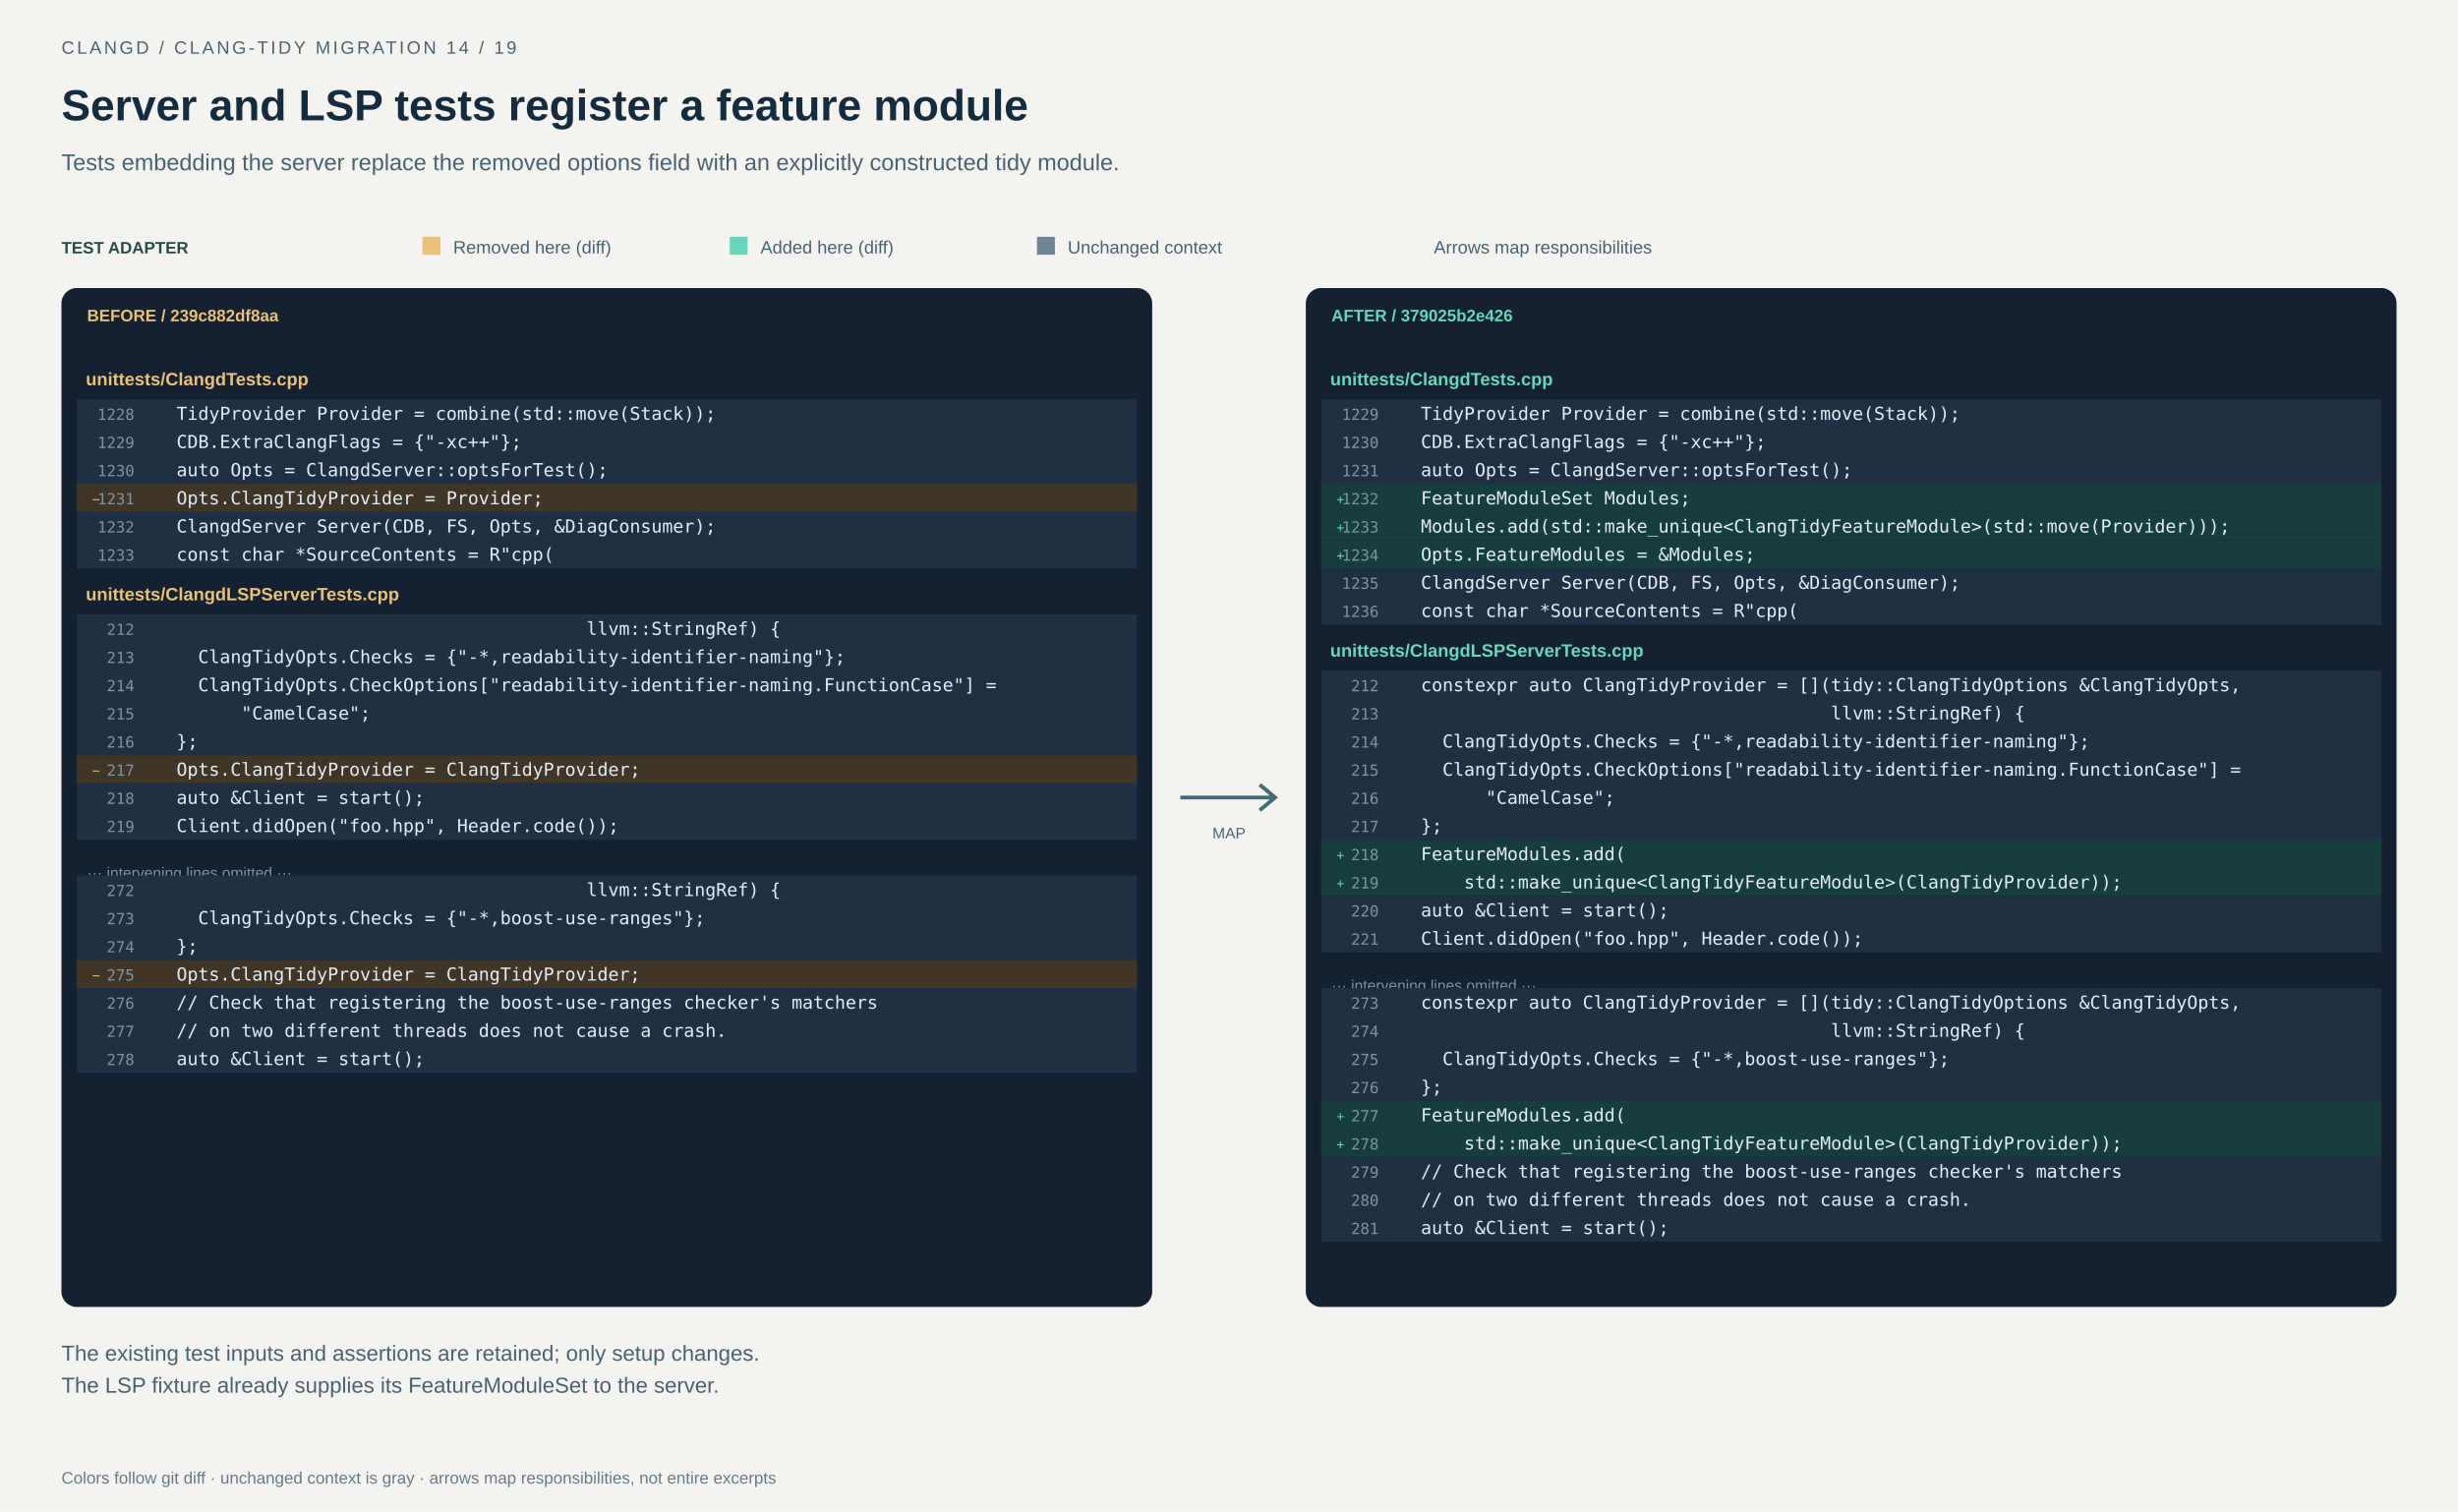
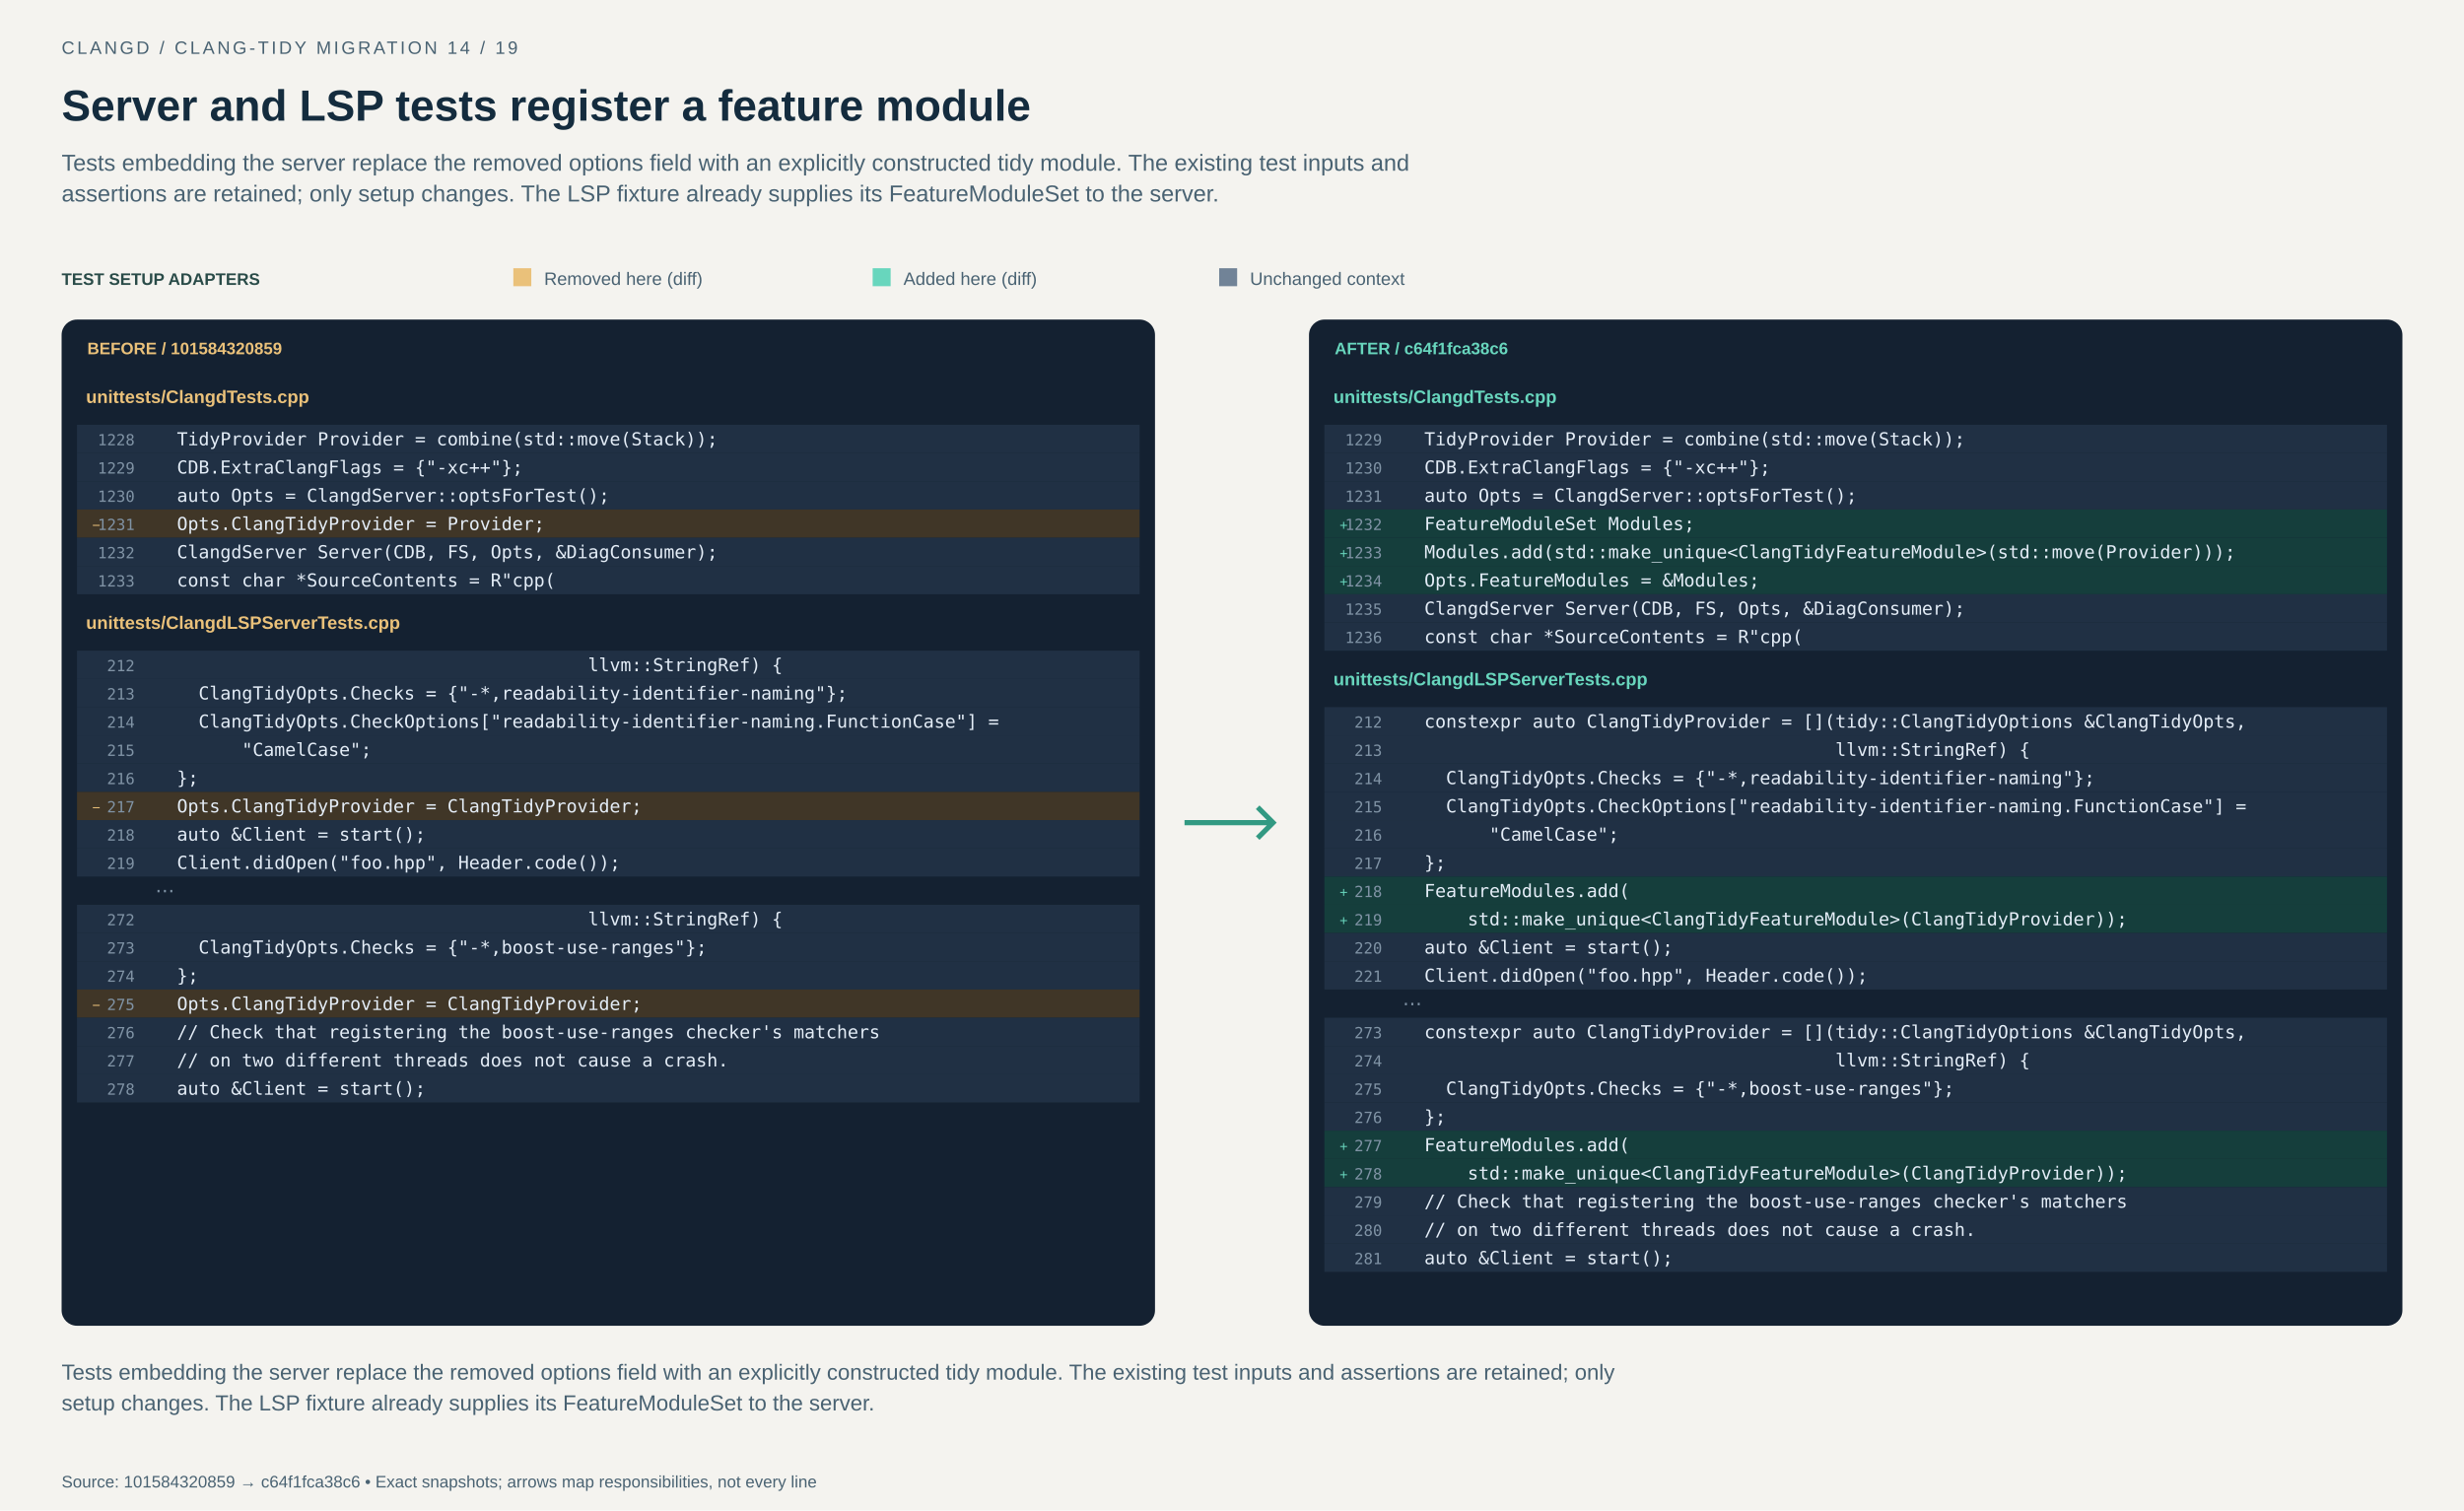
- <svg xmlns="http://www.w3.org/2000/svg" width="1920" height="1181" viewBox="0 0 1920 1181">
-   <rect width="1920" height="1181" fill="#f4f3ef" />
-   <text x="48" y="42" font-family="Arial,Helvetica,sans-serif" font-size="16" fill="#496272" letter-spacing="2" style="font-size:14px">CLANGD / CLANG-TIDY MIGRATION     14 / 19</text>
-   <text x="48" y="94" font-family="Arial,Helvetica,sans-serif" font-size="16" fill="#496272" font-weight="700" style="fill:#142c3e;font-size:34px">Server and LSP tests register a feature module</text>
-   <text x="48" y="133" font-family="Arial,Helvetica,sans-serif" font-size="16" fill="#496272" style="font-size:18px">Tests embedding the server replace the removed options field with an explicitly constructed tidy module.</text>
-   <text x="48" y="198" font-family="Arial,Helvetica,sans-serif" font-size="16" fill="#496272" font-weight="700" style="fill:#294b48;font-size:13px">TEST ADAPTER</text>
-   <rect x="330" y="185" width="14" height="14" fill="#eac17a" />
-   <text x="354" y="198" font-family="Arial,Helvetica,sans-serif" font-size="16" fill="#496272" style="font-size:14px">Removed here (diff)</text>
-   <rect x="570" y="185" width="14" height="14" fill="#68d6bd" />
-   <text x="594" y="198" font-family="Arial,Helvetica,sans-serif" font-size="16" fill="#496272" style="font-size:14px">Added here (diff)</text>
-   <rect x="810" y="185" width="14" height="14" fill="#718397" />
-   <text x="834" y="198" font-family="Arial,Helvetica,sans-serif" font-size="16" fill="#496272" style="font-size:14px">Unchanged context</text>
-   <text x="1120" y="198" font-family="Arial,Helvetica,sans-serif" font-size="16" fill="#496272" style="font-size:14px">Arrows map responsibilities</text>
-   <rect x="48" y="225" width="852" height="796" rx="12" fill="#142131" />
-   <text x="68" y="251" font-family="Arial,Helvetica,sans-serif" font-size="16" fill="#496272" style="fill:#eac17a;font-size:13px" font-weight="700">BEFORE / 239c882df8aa</text>
-   <a href="https://github.com/ArcsinX/llvm-project/blob/239c882df8aa5e256256843090984ee90b43e835/clang-tools-extra/clangd/unittests/ClangdTests.cpp#L1228">
-     <text x="67" y="301" font-family="Arial,Helvetica,sans-serif" font-size="16" fill="#496272" font-weight="600" style="fill:#eac17a;font-size:14px">unittests/ClangdTests.cpp</text>
+ <svg xmlns="http://www.w3.org/2000/svg" width="1920" height="1177" viewBox="0 0 1920 1177">
+   <rect width="1920" height="1177" fill="#f4f3ef" />
+   <text x="48" y="42" font-family="Arial,Helvetica,sans-serif" font-size="14" fill="#496272" letter-spacing="2">CLANGD / CLANG-TIDY MIGRATION     14 / 19</text>
+   <text x="48" y="94" font-family="Arial,Helvetica,sans-serif" font-size="34" fill="#142c3e" font-weight="700">Server and LSP tests register a feature module</text>
+   <text x="48" y="133" font-family="Arial,Helvetica,sans-serif" font-size="18" fill="#496272">Tests embedding the server replace the removed options field with an explicitly constructed tidy module. The existing test inputs and</text>
+   <text x="48" y="157" font-family="Arial,Helvetica,sans-serif" font-size="18" fill="#496272">assertions are retained; only setup changes. The LSP fixture already supplies its FeatureModuleSet to the server.</text>
+   <text x="48" y="222" font-family="Arial,Helvetica,sans-serif" font-size="13" fill="#294b48" font-weight="700">TEST SETUP ADAPTERS</text>
+   <rect x="400" y="209" width="14" height="14" fill="#eac17a" />
+   <text x="424" y="222" font-family="Arial,Helvetica,sans-serif" font-size="14" fill="#496272">Removed here (diff)</text>
+   <rect x="680" y="209" width="14" height="14" fill="#68d6bd" />
+   <text x="704" y="222" font-family="Arial,Helvetica,sans-serif" font-size="14" fill="#496272">Added here (diff)</text>
+   <rect x="950" y="209" width="14" height="14" fill="#718397" />
+   <text x="974" y="222" font-family="Arial,Helvetica,sans-serif" font-size="14" fill="#496272">Unchanged context</text>
+   <rect x="48" y="249" width="852" height="784" rx="12" fill="#142131" />
+   <text x="68" y="276" font-family="Arial,Helvetica,sans-serif" font-size="13" fill="#eac17a" font-weight="700">BEFORE / 101584320859</text>
+   <a href="https://github.com/ArcsinX/llvm-project/blob/101584320859c12c84929443136e9deb54de544a/clang-tools-extra/clangd/unittests/ClangdTests.cpp#L1228">
+     <text x="67" y="314" font-family="Arial,Helvetica,sans-serif" font-size="14" fill="#eac17a" font-weight="600">unittests/ClangdTests.cpp</text>
  </a>
-   <rect x="60" y="312" width="828" height="22" fill="#203044" />
-   <text x="105" y="328" text-anchor="end" font-family="Menlo,Consolas,monospace" font-size="12" fill="#8093a5">1228</text>
-   <text x="121" y="328" xml:space="preserve" font-family="Menlo,Consolas,monospace" font-size="14" fill="#e4edf7">  TidyProvider Provider = combine(std::move(Stack));</text>
-   <rect x="60" y="334" width="828" height="22" fill="#203044" />
-   <text x="105" y="350" text-anchor="end" font-family="Menlo,Consolas,monospace" font-size="12" fill="#8093a5">1229</text>
-   <text x="121" y="350" xml:space="preserve" font-family="Menlo,Consolas,monospace" font-size="14" fill="#e4edf7">  CDB.ExtraClangFlags = {"-xc++"};</text>
-   <rect x="60" y="356" width="828" height="22" fill="#203044" />
-   <text x="105" y="372" text-anchor="end" font-family="Menlo,Consolas,monospace" font-size="12" fill="#8093a5">1230</text>
-   <text x="121" y="372" xml:space="preserve" font-family="Menlo,Consolas,monospace" font-size="14" fill="#e4edf7">  auto Opts = ClangdServer::optsForTest();</text>
-   <rect x="60" y="378" width="828" height="22" fill="#403627" />
-   <text x="75" y="394" font-family="Arial,Helvetica,sans-serif" font-size="11" fill="#eac17a" text-anchor="middle">−</text>
-   <text x="105" y="394" text-anchor="end" font-family="Menlo,Consolas,monospace" font-size="12" fill="#8093a5">1231</text>
-   <text x="121" y="394" xml:space="preserve" font-family="Menlo,Consolas,monospace" font-size="14" fill="#e4edf7">  Opts.ClangTidyProvider = Provider;</text>
-   <rect x="60" y="400" width="828" height="22" fill="#203044" />
-   <text x="105" y="416" text-anchor="end" font-family="Menlo,Consolas,monospace" font-size="12" fill="#8093a5">1232</text>
-   <text x="121" y="416" xml:space="preserve" font-family="Menlo,Consolas,monospace" font-size="14" fill="#e4edf7">  ClangdServer Server(CDB, FS, Opts, &amp;DiagConsumer);</text>
-   <rect x="60" y="422" width="828" height="22" fill="#203044" />
-   <text x="105" y="438" text-anchor="end" font-family="Menlo,Consolas,monospace" font-size="12" fill="#8093a5">1233</text>
-   <text x="121" y="438" xml:space="preserve" font-family="Menlo,Consolas,monospace" font-size="14" fill="#e4edf7">  const char *SourceContents = R"cpp(</text>
-   <a href="https://github.com/ArcsinX/llvm-project/blob/239c882df8aa5e256256843090984ee90b43e835/clang-tools-extra/clangd/unittests/ClangdLSPServerTests.cpp#L212">
-     <text x="67" y="469" font-family="Arial,Helvetica,sans-serif" font-size="16" fill="#496272" font-weight="600" style="fill:#eac17a;font-size:14px">unittests/ClangdLSPServerTests.cpp</text>
+   <rect x="60" y="331" width="828" height="22" fill="#203044" />
+   <text x="105" y="347" text-anchor="end" font-family="Menlo,Consolas,monospace" font-size="12" fill="#8093a5">1228</text>
+   <text x="121" y="347" xml:space="preserve" font-family="Menlo,Consolas,monospace" font-size="14" fill="#e4edf7">  TidyProvider Provider = combine(std::move(Stack));</text>
+   <rect x="60" y="353" width="828" height="22" fill="#203044" />
+   <text x="105" y="369" text-anchor="end" font-family="Menlo,Consolas,monospace" font-size="12" fill="#8093a5">1229</text>
+   <text x="121" y="369" xml:space="preserve" font-family="Menlo,Consolas,monospace" font-size="14" fill="#e4edf7">  CDB.ExtraClangFlags = {"-xc++"};</text>
+   <rect x="60" y="375" width="828" height="22" fill="#203044" />
+   <text x="105" y="391" text-anchor="end" font-family="Menlo,Consolas,monospace" font-size="12" fill="#8093a5">1230</text>
+   <text x="121" y="391" xml:space="preserve" font-family="Menlo,Consolas,monospace" font-size="14" fill="#e4edf7">  auto Opts = ClangdServer::optsForTest();</text>
+   <rect x="60" y="397" width="828" height="22" fill="#403627" />
+   <text x="75" y="413" font-family="Arial,Helvetica,sans-serif" font-size="11" fill="#eac17a" text-anchor="middle">−</text>
+   <text x="105" y="413" text-anchor="end" font-family="Menlo,Consolas,monospace" font-size="12" fill="#8093a5">1231</text>
+   <text x="121" y="413" xml:space="preserve" font-family="Menlo,Consolas,monospace" font-size="14" fill="#e4edf7">  Opts.ClangTidyProvider = Provider;</text>
+   <rect x="60" y="419" width="828" height="22" fill="#203044" />
+   <text x="105" y="435" text-anchor="end" font-family="Menlo,Consolas,monospace" font-size="12" fill="#8093a5">1232</text>
+   <text x="121" y="435" xml:space="preserve" font-family="Menlo,Consolas,monospace" font-size="14" fill="#e4edf7">  ClangdServer Server(CDB, FS, Opts, &amp;DiagConsumer);</text>
+   <rect x="60" y="441" width="828" height="22" fill="#203044" />
+   <text x="105" y="457" text-anchor="end" font-family="Menlo,Consolas,monospace" font-size="12" fill="#8093a5">1233</text>
+   <text x="121" y="457" xml:space="preserve" font-family="Menlo,Consolas,monospace" font-size="14" fill="#e4edf7">  const char *SourceContents = R"cpp(</text>
+   <a href="https://github.com/ArcsinX/llvm-project/blob/101584320859c12c84929443136e9deb54de544a/clang-tools-extra/clangd/unittests/ClangdLSPServerTests.cpp#L212">
+     <text x="67" y="490" font-family="Arial,Helvetica,sans-serif" font-size="14" fill="#eac17a" font-weight="600">unittests/ClangdLSPServerTests.cpp</text>
  </a>
-   <rect x="60" y="480" width="828" height="22" fill="#203044" />
-   <text x="105" y="496" text-anchor="end" font-family="Menlo,Consolas,monospace" font-size="12" fill="#8093a5">212</text>
-   <text x="121" y="496" xml:space="preserve" font-family="Menlo,Consolas,monospace" font-size="14" fill="#e4edf7">                                        llvm::StringRef) {</text>
-   <rect x="60" y="502" width="828" height="22" fill="#203044" />
-   <text x="105" y="518" text-anchor="end" font-family="Menlo,Consolas,monospace" font-size="12" fill="#8093a5">213</text>
-   <text x="121" y="518" xml:space="preserve" font-family="Menlo,Consolas,monospace" font-size="14" fill="#e4edf7">    ClangTidyOpts.Checks = {"-*,readability-identifier-naming"};</text>
-   <rect x="60" y="524" width="828" height="22" fill="#203044" />
-   <text x="105" y="540" text-anchor="end" font-family="Menlo,Consolas,monospace" font-size="12" fill="#8093a5">214</text>
-   <text x="121" y="540" xml:space="preserve" font-family="Menlo,Consolas,monospace" font-size="14" fill="#e4edf7">    ClangTidyOpts.CheckOptions["readability-identifier-naming.FunctionCase"] =</text>
-   <rect x="60" y="546" width="828" height="22" fill="#203044" />
-   <text x="105" y="562" text-anchor="end" font-family="Menlo,Consolas,monospace" font-size="12" fill="#8093a5">215</text>
-   <text x="121" y="562" xml:space="preserve" font-family="Menlo,Consolas,monospace" font-size="14" fill="#e4edf7">        "CamelCase";</text>
-   <rect x="60" y="568" width="828" height="22" fill="#203044" />
-   <text x="105" y="584" text-anchor="end" font-family="Menlo,Consolas,monospace" font-size="12" fill="#8093a5">216</text>
-   <text x="121" y="584" xml:space="preserve" font-family="Menlo,Consolas,monospace" font-size="14" fill="#e4edf7">  };</text>
-   <rect x="60" y="590" width="828" height="22" fill="#403627" />
-   <text x="75" y="606" font-family="Arial,Helvetica,sans-serif" font-size="11" fill="#eac17a" text-anchor="middle">−</text>
-   <text x="105" y="606" text-anchor="end" font-family="Menlo,Consolas,monospace" font-size="12" fill="#8093a5">217</text>
-   <text x="121" y="606" xml:space="preserve" font-family="Menlo,Consolas,monospace" font-size="14" fill="#e4edf7">  Opts.ClangTidyProvider = ClangTidyProvider;</text>
-   <rect x="60" y="612" width="828" height="22" fill="#203044" />
-   <text x="105" y="628" text-anchor="end" font-family="Menlo,Consolas,monospace" font-size="12" fill="#8093a5">218</text>
-   <text x="121" y="628" xml:space="preserve" font-family="Menlo,Consolas,monospace" font-size="14" fill="#e4edf7">  auto &amp;Client = start();</text>
-   <rect x="60" y="634" width="828" height="22" fill="#203044" />
-   <text x="105" y="650" text-anchor="end" font-family="Menlo,Consolas,monospace" font-size="12" fill="#8093a5">219</text>
-   <text x="121" y="650" xml:space="preserve" font-family="Menlo,Consolas,monospace" font-size="14" fill="#e4edf7">  Client.didOpen("foo.hpp", Header.code());</text>
-   <text x="68" y="686" font-family="Arial,Helvetica,sans-serif" font-size="16" fill="#496272" style="fill:#8093a5;font-size:12px">··· intervening lines omitted ···</text>
-   <rect x="60" y="684" width="828" height="22" fill="#203044" />
-   <text x="105" y="700" text-anchor="end" font-family="Menlo,Consolas,monospace" font-size="12" fill="#8093a5">272</text>
-   <text x="121" y="700" xml:space="preserve" font-family="Menlo,Consolas,monospace" font-size="14" fill="#e4edf7">                                        llvm::StringRef) {</text>
-   <rect x="60" y="706" width="828" height="22" fill="#203044" />
-   <text x="105" y="722" text-anchor="end" font-family="Menlo,Consolas,monospace" font-size="12" fill="#8093a5">273</text>
-   <text x="121" y="722" xml:space="preserve" font-family="Menlo,Consolas,monospace" font-size="14" fill="#e4edf7">    ClangTidyOpts.Checks = {"-*,boost-use-ranges"};</text>
-   <rect x="60" y="728" width="828" height="22" fill="#203044" />
-   <text x="105" y="744" text-anchor="end" font-family="Menlo,Consolas,monospace" font-size="12" fill="#8093a5">274</text>
-   <text x="121" y="744" xml:space="preserve" font-family="Menlo,Consolas,monospace" font-size="14" fill="#e4edf7">  };</text>
-   <rect x="60" y="750" width="828" height="22" fill="#403627" />
-   <text x="75" y="766" font-family="Arial,Helvetica,sans-serif" font-size="11" fill="#eac17a" text-anchor="middle">−</text>
-   <text x="105" y="766" text-anchor="end" font-family="Menlo,Consolas,monospace" font-size="12" fill="#8093a5">275</text>
-   <text x="121" y="766" xml:space="preserve" font-family="Menlo,Consolas,monospace" font-size="14" fill="#e4edf7">  Opts.ClangTidyProvider = ClangTidyProvider;</text>
-   <rect x="60" y="772" width="828" height="22" fill="#203044" />
-   <text x="105" y="788" text-anchor="end" font-family="Menlo,Consolas,monospace" font-size="12" fill="#8093a5">276</text>
-   <text x="121" y="788" xml:space="preserve" font-family="Menlo,Consolas,monospace" font-size="14" fill="#e4edf7">  // Check that registering the boost-use-ranges checker's matchers</text>
-   <rect x="60" y="794" width="828" height="22" fill="#203044" />
-   <text x="105" y="810" text-anchor="end" font-family="Menlo,Consolas,monospace" font-size="12" fill="#8093a5">277</text>
-   <text x="121" y="810" xml:space="preserve" font-family="Menlo,Consolas,monospace" font-size="14" fill="#e4edf7">  // on two different threads does not cause a crash.</text>
-   <rect x="60" y="816" width="828" height="22" fill="#203044" />
-   <text x="105" y="832" text-anchor="end" font-family="Menlo,Consolas,monospace" font-size="12" fill="#8093a5">278</text>
-   <text x="121" y="832" xml:space="preserve" font-family="Menlo,Consolas,monospace" font-size="14" fill="#e4edf7">  auto &amp;Client = start();</text>
-   <rect x="1020" y="225" width="852" height="796" rx="12" fill="#142131" />
-   <text x="1040" y="251" font-family="Arial,Helvetica,sans-serif" font-size="16" fill="#496272" style="fill:#68d6bd;font-size:13px" font-weight="700">AFTER / 379025b2e426</text>
-   <a href="https://github.com/ArcsinX/llvm-project/blob/379025b2e426594be031e6007c2cff9d84942079/clang-tools-extra/clangd/unittests/ClangdTests.cpp#L1229">
-     <text x="1039" y="301" font-family="Arial,Helvetica,sans-serif" font-size="16" fill="#496272" font-weight="600" style="fill:#68d6bd;font-size:14px">unittests/ClangdTests.cpp</text>
+   <rect x="60" y="507" width="828" height="22" fill="#203044" />
+   <text x="105" y="523" text-anchor="end" font-family="Menlo,Consolas,monospace" font-size="12" fill="#8093a5">212</text>
+   <text x="121" y="523" xml:space="preserve" font-family="Menlo,Consolas,monospace" font-size="14" fill="#e4edf7">                                        llvm::StringRef) {</text>
+   <rect x="60" y="529" width="828" height="22" fill="#203044" />
+   <text x="105" y="545" text-anchor="end" font-family="Menlo,Consolas,monospace" font-size="12" fill="#8093a5">213</text>
+   <text x="121" y="545" xml:space="preserve" font-family="Menlo,Consolas,monospace" font-size="14" fill="#e4edf7">    ClangTidyOpts.Checks = {"-*,readability-identifier-naming"};</text>
+   <rect x="60" y="551" width="828" height="22" fill="#203044" />
+   <text x="105" y="567" text-anchor="end" font-family="Menlo,Consolas,monospace" font-size="12" fill="#8093a5">214</text>
+   <text x="121" y="567" xml:space="preserve" font-family="Menlo,Consolas,monospace" font-size="14" fill="#e4edf7">    ClangTidyOpts.CheckOptions["readability-identifier-naming.FunctionCase"] =</text>
+   <rect x="60" y="573" width="828" height="22" fill="#203044" />
+   <text x="105" y="589" text-anchor="end" font-family="Menlo,Consolas,monospace" font-size="12" fill="#8093a5">215</text>
+   <text x="121" y="589" xml:space="preserve" font-family="Menlo,Consolas,monospace" font-size="14" fill="#e4edf7">        "CamelCase";</text>
+   <rect x="60" y="595" width="828" height="22" fill="#203044" />
+   <text x="105" y="611" text-anchor="end" font-family="Menlo,Consolas,monospace" font-size="12" fill="#8093a5">216</text>
+   <text x="121" y="611" xml:space="preserve" font-family="Menlo,Consolas,monospace" font-size="14" fill="#e4edf7">  };</text>
+   <rect x="60" y="617" width="828" height="22" fill="#403627" />
+   <text x="75" y="633" font-family="Arial,Helvetica,sans-serif" font-size="11" fill="#eac17a" text-anchor="middle">−</text>
+   <text x="105" y="633" text-anchor="end" font-family="Menlo,Consolas,monospace" font-size="12" fill="#8093a5">217</text>
+   <text x="121" y="633" xml:space="preserve" font-family="Menlo,Consolas,monospace" font-size="14" fill="#e4edf7">  Opts.ClangTidyProvider = ClangTidyProvider;</text>
+   <rect x="60" y="639" width="828" height="22" fill="#203044" />
+   <text x="105" y="655" text-anchor="end" font-family="Menlo,Consolas,monospace" font-size="12" fill="#8093a5">218</text>
+   <text x="121" y="655" xml:space="preserve" font-family="Menlo,Consolas,monospace" font-size="14" fill="#e4edf7">  auto &amp;Client = start();</text>
+   <rect x="60" y="661" width="828" height="22" fill="#203044" />
+   <text x="105" y="677" text-anchor="end" font-family="Menlo,Consolas,monospace" font-size="12" fill="#8093a5">219</text>
+   <text x="121" y="677" xml:space="preserve" font-family="Menlo,Consolas,monospace" font-size="14" fill="#e4edf7">  Client.didOpen("foo.hpp", Header.code());</text>
+   <text x="121" y="699" font-family="Arial,Helvetica,sans-serif" font-size="15" fill="#8093a5">⋯</text>
+   <rect x="60" y="705" width="828" height="22" fill="#203044" />
+   <text x="105" y="721" text-anchor="end" font-family="Menlo,Consolas,monospace" font-size="12" fill="#8093a5">272</text>
+   <text x="121" y="721" xml:space="preserve" font-family="Menlo,Consolas,monospace" font-size="14" fill="#e4edf7">                                        llvm::StringRef) {</text>
+   <rect x="60" y="727" width="828" height="22" fill="#203044" />
+   <text x="105" y="743" text-anchor="end" font-family="Menlo,Consolas,monospace" font-size="12" fill="#8093a5">273</text>
+   <text x="121" y="743" xml:space="preserve" font-family="Menlo,Consolas,monospace" font-size="14" fill="#e4edf7">    ClangTidyOpts.Checks = {"-*,boost-use-ranges"};</text>
+   <rect x="60" y="749" width="828" height="22" fill="#203044" />
+   <text x="105" y="765" text-anchor="end" font-family="Menlo,Consolas,monospace" font-size="12" fill="#8093a5">274</text>
+   <text x="121" y="765" xml:space="preserve" font-family="Menlo,Consolas,monospace" font-size="14" fill="#e4edf7">  };</text>
+   <rect x="60" y="771" width="828" height="22" fill="#403627" />
+   <text x="75" y="787" font-family="Arial,Helvetica,sans-serif" font-size="11" fill="#eac17a" text-anchor="middle">−</text>
+   <text x="105" y="787" text-anchor="end" font-family="Menlo,Consolas,monospace" font-size="12" fill="#8093a5">275</text>
+   <text x="121" y="787" xml:space="preserve" font-family="Menlo,Consolas,monospace" font-size="14" fill="#e4edf7">  Opts.ClangTidyProvider = ClangTidyProvider;</text>
+   <rect x="60" y="793" width="828" height="22" fill="#203044" />
+   <text x="105" y="809" text-anchor="end" font-family="Menlo,Consolas,monospace" font-size="12" fill="#8093a5">276</text>
+   <text x="121" y="809" xml:space="preserve" font-family="Menlo,Consolas,monospace" font-size="14" fill="#e4edf7">  // Check that registering the boost-use-ranges checker's matchers</text>
+   <rect x="60" y="815" width="828" height="22" fill="#203044" />
+   <text x="105" y="831" text-anchor="end" font-family="Menlo,Consolas,monospace" font-size="12" fill="#8093a5">277</text>
+   <text x="121" y="831" xml:space="preserve" font-family="Menlo,Consolas,monospace" font-size="14" fill="#e4edf7">  // on two different threads does not cause a crash.</text>
+   <rect x="60" y="837" width="828" height="22" fill="#203044" />
+   <text x="105" y="853" text-anchor="end" font-family="Menlo,Consolas,monospace" font-size="12" fill="#8093a5">278</text>
+   <text x="121" y="853" xml:space="preserve" font-family="Menlo,Consolas,monospace" font-size="14" fill="#e4edf7">  auto &amp;Client = start();</text>
+   <rect x="1020" y="249" width="852" height="784" rx="12" fill="#142131" />
+   <text x="1040" y="276" font-family="Arial,Helvetica,sans-serif" font-size="13" fill="#68d6bd" font-weight="700">AFTER / c64f1fca38c6</text>
+   <a href="https://github.com/ArcsinX/llvm-project/blob/c64f1fca38c610faa448c14c5336808087b1996e/clang-tools-extra/clangd/unittests/ClangdTests.cpp#L1229">
+     <text x="1039" y="314" font-family="Arial,Helvetica,sans-serif" font-size="14" fill="#68d6bd" font-weight="600">unittests/ClangdTests.cpp</text>
  </a>
-   <rect x="1032" y="312" width="828" height="22" fill="#203044" />
-   <text x="1077" y="328" text-anchor="end" font-family="Menlo,Consolas,monospace" font-size="12" fill="#8093a5">1229</text>
-   <text x="1093" y="328" xml:space="preserve" font-family="Menlo,Consolas,monospace" font-size="14" fill="#e4edf7">  TidyProvider Provider = combine(std::move(Stack));</text>
-   <rect x="1032" y="334" width="828" height="22" fill="#203044" />
-   <text x="1077" y="350" text-anchor="end" font-family="Menlo,Consolas,monospace" font-size="12" fill="#8093a5">1230</text>
-   <text x="1093" y="350" xml:space="preserve" font-family="Menlo,Consolas,monospace" font-size="14" fill="#e4edf7">  CDB.ExtraClangFlags = {"-xc++"};</text>
-   <rect x="1032" y="356" width="828" height="22" fill="#203044" />
-   <text x="1077" y="372" text-anchor="end" font-family="Menlo,Consolas,monospace" font-size="12" fill="#8093a5">1231</text>
-   <text x="1093" y="372" xml:space="preserve" font-family="Menlo,Consolas,monospace" font-size="14" fill="#e4edf7">  auto Opts = ClangdServer::optsForTest();</text>
-   <rect x="1032" y="378" width="828" height="22" fill="#153e3c" />
-   <text x="1047" y="394" font-family="Arial,Helvetica,sans-serif" font-size="11" fill="#68d6bd" text-anchor="middle">+</text>
-   <text x="1077" y="394" text-anchor="end" font-family="Menlo,Consolas,monospace" font-size="12" fill="#8093a5">1232</text>
-   <text x="1093" y="394" xml:space="preserve" font-family="Menlo,Consolas,monospace" font-size="14" fill="#e4edf7">  FeatureModuleSet Modules;</text>
-   <rect x="1032" y="400" width="828" height="22" fill="#153e3c" />
-   <text x="1047" y="416" font-family="Arial,Helvetica,sans-serif" font-size="11" fill="#68d6bd" text-anchor="middle">+</text>
-   <text x="1077" y="416" text-anchor="end" font-family="Menlo,Consolas,monospace" font-size="12" fill="#8093a5">1233</text>
-   <text x="1093" y="416" xml:space="preserve" font-family="Menlo,Consolas,monospace" font-size="14" fill="#e4edf7">  Modules.add(std::make_unique&lt;ClangTidyFeatureModule&gt;(std::move(Provider)));</text>
-   <rect x="1032" y="422" width="828" height="22" fill="#153e3c" />
-   <text x="1047" y="438" font-family="Arial,Helvetica,sans-serif" font-size="11" fill="#68d6bd" text-anchor="middle">+</text>
-   <text x="1077" y="438" text-anchor="end" font-family="Menlo,Consolas,monospace" font-size="12" fill="#8093a5">1234</text>
-   <text x="1093" y="438" xml:space="preserve" font-family="Menlo,Consolas,monospace" font-size="14" fill="#e4edf7">  Opts.FeatureModules = &amp;Modules;</text>
-   <rect x="1032" y="444" width="828" height="22" fill="#203044" />
-   <text x="1077" y="460" text-anchor="end" font-family="Menlo,Consolas,monospace" font-size="12" fill="#8093a5">1235</text>
-   <text x="1093" y="460" xml:space="preserve" font-family="Menlo,Consolas,monospace" font-size="14" fill="#e4edf7">  ClangdServer Server(CDB, FS, Opts, &amp;DiagConsumer);</text>
-   <rect x="1032" y="466" width="828" height="22" fill="#203044" />
-   <text x="1077" y="482" text-anchor="end" font-family="Menlo,Consolas,monospace" font-size="12" fill="#8093a5">1236</text>
-   <text x="1093" y="482" xml:space="preserve" font-family="Menlo,Consolas,monospace" font-size="14" fill="#e4edf7">  const char *SourceContents = R"cpp(</text>
-   <a href="https://github.com/ArcsinX/llvm-project/blob/379025b2e426594be031e6007c2cff9d84942079/clang-tools-extra/clangd/unittests/ClangdLSPServerTests.cpp#L212">
-     <text x="1039" y="513" font-family="Arial,Helvetica,sans-serif" font-size="16" fill="#496272" font-weight="600" style="fill:#68d6bd;font-size:14px">unittests/ClangdLSPServerTests.cpp</text>
+   <rect x="1032" y="331" width="828" height="22" fill="#203044" />
+   <text x="1077" y="347" text-anchor="end" font-family="Menlo,Consolas,monospace" font-size="12" fill="#8093a5">1229</text>
+   <text x="1093" y="347" xml:space="preserve" font-family="Menlo,Consolas,monospace" font-size="14" fill="#e4edf7">  TidyProvider Provider = combine(std::move(Stack));</text>
+   <rect x="1032" y="353" width="828" height="22" fill="#203044" />
+   <text x="1077" y="369" text-anchor="end" font-family="Menlo,Consolas,monospace" font-size="12" fill="#8093a5">1230</text>
+   <text x="1093" y="369" xml:space="preserve" font-family="Menlo,Consolas,monospace" font-size="14" fill="#e4edf7">  CDB.ExtraClangFlags = {"-xc++"};</text>
+   <rect x="1032" y="375" width="828" height="22" fill="#203044" />
+   <text x="1077" y="391" text-anchor="end" font-family="Menlo,Consolas,monospace" font-size="12" fill="#8093a5">1231</text>
+   <text x="1093" y="391" xml:space="preserve" font-family="Menlo,Consolas,monospace" font-size="14" fill="#e4edf7">  auto Opts = ClangdServer::optsForTest();</text>
+   <rect x="1032" y="397" width="828" height="22" fill="#153e3c" />
+   <text x="1047" y="413" font-family="Arial,Helvetica,sans-serif" font-size="11" fill="#68d6bd" text-anchor="middle">+</text>
+   <text x="1077" y="413" text-anchor="end" font-family="Menlo,Consolas,monospace" font-size="12" fill="#8093a5">1232</text>
+   <text x="1093" y="413" xml:space="preserve" font-family="Menlo,Consolas,monospace" font-size="14" fill="#e4edf7">  FeatureModuleSet Modules;</text>
+   <rect x="1032" y="419" width="828" height="22" fill="#153e3c" />
+   <text x="1047" y="435" font-family="Arial,Helvetica,sans-serif" font-size="11" fill="#68d6bd" text-anchor="middle">+</text>
+   <text x="1077" y="435" text-anchor="end" font-family="Menlo,Consolas,monospace" font-size="12" fill="#8093a5">1233</text>
+   <text x="1093" y="435" xml:space="preserve" font-family="Menlo,Consolas,monospace" font-size="14" fill="#e4edf7">  Modules.add(std::make_unique&lt;ClangTidyFeatureModule&gt;(std::move(Provider)));</text>
+   <rect x="1032" y="441" width="828" height="22" fill="#153e3c" />
+   <text x="1047" y="457" font-family="Arial,Helvetica,sans-serif" font-size="11" fill="#68d6bd" text-anchor="middle">+</text>
+   <text x="1077" y="457" text-anchor="end" font-family="Menlo,Consolas,monospace" font-size="12" fill="#8093a5">1234</text>
+   <text x="1093" y="457" xml:space="preserve" font-family="Menlo,Consolas,monospace" font-size="14" fill="#e4edf7">  Opts.FeatureModules = &amp;Modules;</text>
+   <rect x="1032" y="463" width="828" height="22" fill="#203044" />
+   <text x="1077" y="479" text-anchor="end" font-family="Menlo,Consolas,monospace" font-size="12" fill="#8093a5">1235</text>
+   <text x="1093" y="479" xml:space="preserve" font-family="Menlo,Consolas,monospace" font-size="14" fill="#e4edf7">  ClangdServer Server(CDB, FS, Opts, &amp;DiagConsumer);</text>
+   <rect x="1032" y="485" width="828" height="22" fill="#203044" />
+   <text x="1077" y="501" text-anchor="end" font-family="Menlo,Consolas,monospace" font-size="12" fill="#8093a5">1236</text>
+   <text x="1093" y="501" xml:space="preserve" font-family="Menlo,Consolas,monospace" font-size="14" fill="#e4edf7">  const char *SourceContents = R"cpp(</text>
+   <a href="https://github.com/ArcsinX/llvm-project/blob/c64f1fca38c610faa448c14c5336808087b1996e/clang-tools-extra/clangd/unittests/ClangdLSPServerTests.cpp#L212">
+     <text x="1039" y="534" font-family="Arial,Helvetica,sans-serif" font-size="14" fill="#68d6bd" font-weight="600">unittests/ClangdLSPServerTests.cpp</text>
  </a>
-   <rect x="1032" y="524" width="828" height="22" fill="#203044" />
-   <text x="1077" y="540" text-anchor="end" font-family="Menlo,Consolas,monospace" font-size="12" fill="#8093a5">212</text>
-   <text x="1093" y="540" xml:space="preserve" font-family="Menlo,Consolas,monospace" font-size="14" fill="#e4edf7">  constexpr auto ClangTidyProvider = [](tidy::ClangTidyOptions &amp;ClangTidyOpts,</text>
-   <rect x="1032" y="546" width="828" height="22" fill="#203044" />
-   <text x="1077" y="562" text-anchor="end" font-family="Menlo,Consolas,monospace" font-size="12" fill="#8093a5">213</text>
-   <text x="1093" y="562" xml:space="preserve" font-family="Menlo,Consolas,monospace" font-size="14" fill="#e4edf7">                                        llvm::StringRef) {</text>
-   <rect x="1032" y="568" width="828" height="22" fill="#203044" />
-   <text x="1077" y="584" text-anchor="end" font-family="Menlo,Consolas,monospace" font-size="12" fill="#8093a5">214</text>
-   <text x="1093" y="584" xml:space="preserve" font-family="Menlo,Consolas,monospace" font-size="14" fill="#e4edf7">    ClangTidyOpts.Checks = {"-*,readability-identifier-naming"};</text>
-   <rect x="1032" y="590" width="828" height="22" fill="#203044" />
-   <text x="1077" y="606" text-anchor="end" font-family="Menlo,Consolas,monospace" font-size="12" fill="#8093a5">215</text>
-   <text x="1093" y="606" xml:space="preserve" font-family="Menlo,Consolas,monospace" font-size="14" fill="#e4edf7">    ClangTidyOpts.CheckOptions["readability-identifier-naming.FunctionCase"] =</text>
-   <rect x="1032" y="612" width="828" height="22" fill="#203044" />
-   <text x="1077" y="628" text-anchor="end" font-family="Menlo,Consolas,monospace" font-size="12" fill="#8093a5">216</text>
-   <text x="1093" y="628" xml:space="preserve" font-family="Menlo,Consolas,monospace" font-size="14" fill="#e4edf7">        "CamelCase";</text>
-   <rect x="1032" y="634" width="828" height="22" fill="#203044" />
-   <text x="1077" y="650" text-anchor="end" font-family="Menlo,Consolas,monospace" font-size="12" fill="#8093a5">217</text>
-   <text x="1093" y="650" xml:space="preserve" font-family="Menlo,Consolas,monospace" font-size="14" fill="#e4edf7">  };</text>
-   <rect x="1032" y="656" width="828" height="22" fill="#153e3c" />
-   <text x="1047" y="672" font-family="Arial,Helvetica,sans-serif" font-size="11" fill="#68d6bd" text-anchor="middle">+</text>
-   <text x="1077" y="672" text-anchor="end" font-family="Menlo,Consolas,monospace" font-size="12" fill="#8093a5">218</text>
-   <text x="1093" y="672" xml:space="preserve" font-family="Menlo,Consolas,monospace" font-size="14" fill="#e4edf7">  FeatureModules.add(</text>
-   <rect x="1032" y="678" width="828" height="22" fill="#153e3c" />
-   <text x="1047" y="694" font-family="Arial,Helvetica,sans-serif" font-size="11" fill="#68d6bd" text-anchor="middle">+</text>
-   <text x="1077" y="694" text-anchor="end" font-family="Menlo,Consolas,monospace" font-size="12" fill="#8093a5">219</text>
-   <text x="1093" y="694" xml:space="preserve" font-family="Menlo,Consolas,monospace" font-size="14" fill="#e4edf7">      std::make_unique&lt;ClangTidyFeatureModule&gt;(ClangTidyProvider));</text>
-   <rect x="1032" y="700" width="828" height="22" fill="#203044" />
-   <text x="1077" y="716" text-anchor="end" font-family="Menlo,Consolas,monospace" font-size="12" fill="#8093a5">220</text>
-   <text x="1093" y="716" xml:space="preserve" font-family="Menlo,Consolas,monospace" font-size="14" fill="#e4edf7">  auto &amp;Client = start();</text>
-   <rect x="1032" y="722" width="828" height="22" fill="#203044" />
-   <text x="1077" y="738" text-anchor="end" font-family="Menlo,Consolas,monospace" font-size="12" fill="#8093a5">221</text>
-   <text x="1093" y="738" xml:space="preserve" font-family="Menlo,Consolas,monospace" font-size="14" fill="#e4edf7">  Client.didOpen("foo.hpp", Header.code());</text>
-   <text x="1040" y="774" font-family="Arial,Helvetica,sans-serif" font-size="16" fill="#496272" style="fill:#8093a5;font-size:12px">··· intervening lines omitted ···</text>
-   <rect x="1032" y="772" width="828" height="22" fill="#203044" />
-   <text x="1077" y="788" text-anchor="end" font-family="Menlo,Consolas,monospace" font-size="12" fill="#8093a5">273</text>
-   <text x="1093" y="788" xml:space="preserve" font-family="Menlo,Consolas,monospace" font-size="14" fill="#e4edf7">  constexpr auto ClangTidyProvider = [](tidy::ClangTidyOptions &amp;ClangTidyOpts,</text>
-   <rect x="1032" y="794" width="828" height="22" fill="#203044" />
-   <text x="1077" y="810" text-anchor="end" font-family="Menlo,Consolas,monospace" font-size="12" fill="#8093a5">274</text>
-   <text x="1093" y="810" xml:space="preserve" font-family="Menlo,Consolas,monospace" font-size="14" fill="#e4edf7">                                        llvm::StringRef) {</text>
-   <rect x="1032" y="816" width="828" height="22" fill="#203044" />
-   <text x="1077" y="832" text-anchor="end" font-family="Menlo,Consolas,monospace" font-size="12" fill="#8093a5">275</text>
-   <text x="1093" y="832" xml:space="preserve" font-family="Menlo,Consolas,monospace" font-size="14" fill="#e4edf7">    ClangTidyOpts.Checks = {"-*,boost-use-ranges"};</text>
-   <rect x="1032" y="838" width="828" height="22" fill="#203044" />
-   <text x="1077" y="854" text-anchor="end" font-family="Menlo,Consolas,monospace" font-size="12" fill="#8093a5">276</text>
-   <text x="1093" y="854" xml:space="preserve" font-family="Menlo,Consolas,monospace" font-size="14" fill="#e4edf7">  };</text>
-   <rect x="1032" y="860" width="828" height="22" fill="#153e3c" />
-   <text x="1047" y="876" font-family="Arial,Helvetica,sans-serif" font-size="11" fill="#68d6bd" text-anchor="middle">+</text>
-   <text x="1077" y="876" text-anchor="end" font-family="Menlo,Consolas,monospace" font-size="12" fill="#8093a5">277</text>
-   <text x="1093" y="876" xml:space="preserve" font-family="Menlo,Consolas,monospace" font-size="14" fill="#e4edf7">  FeatureModules.add(</text>
-   <rect x="1032" y="882" width="828" height="22" fill="#153e3c" />
-   <text x="1047" y="898" font-family="Arial,Helvetica,sans-serif" font-size="11" fill="#68d6bd" text-anchor="middle">+</text>
-   <text x="1077" y="898" text-anchor="end" font-family="Menlo,Consolas,monospace" font-size="12" fill="#8093a5">278</text>
-   <text x="1093" y="898" xml:space="preserve" font-family="Menlo,Consolas,monospace" font-size="14" fill="#e4edf7">      std::make_unique&lt;ClangTidyFeatureModule&gt;(ClangTidyProvider));</text>
-   <rect x="1032" y="904" width="828" height="22" fill="#203044" />
-   <text x="1077" y="920" text-anchor="end" font-family="Menlo,Consolas,monospace" font-size="12" fill="#8093a5">279</text>
-   <text x="1093" y="920" xml:space="preserve" font-family="Menlo,Consolas,monospace" font-size="14" fill="#e4edf7">  // Check that registering the boost-use-ranges checker's matchers</text>
-   <rect x="1032" y="926" width="828" height="22" fill="#203044" />
-   <text x="1077" y="942" text-anchor="end" font-family="Menlo,Consolas,monospace" font-size="12" fill="#8093a5">280</text>
-   <text x="1093" y="942" xml:space="preserve" font-family="Menlo,Consolas,monospace" font-size="14" fill="#e4edf7">  // on two different threads does not cause a crash.</text>
-   <rect x="1032" y="948" width="828" height="22" fill="#203044" />
-   <text x="1077" y="964" text-anchor="end" font-family="Menlo,Consolas,monospace" font-size="12" fill="#8093a5">281</text>
-   <text x="1093" y="964" xml:space="preserve" font-family="Menlo,Consolas,monospace" font-size="14" fill="#e4edf7">  auto &amp;Client = start();</text>
-   <path d="M 922 623 H 996 M 984 613 L 996 623 L 984 633" fill="none" stroke="#466a78" stroke-width="3" />
-   <text x="960" y="655" font-family="Arial,Helvetica,sans-serif" font-size="16" fill="#496272" text-anchor="middle" style="font-size:12px">MAP</text>
-   <text x="48" y="1063" font-family="Arial,Helvetica,sans-serif" font-size="16" fill="#496272" style="font-size:17px">The existing test inputs and assertions are retained; only setup changes.</text>
-   <text x="48" y="1088" font-family="Arial,Helvetica,sans-serif" font-size="16" fill="#496272" style="font-size:17px">The LSP fixture already supplies its FeatureModuleSet to the server.</text>
-   <text x="48" y="1159" font-family="Arial,Helvetica,sans-serif" font-size="16" fill="#496272" style="font-size:13px;fill:#657b87">Colors follow git diff · unchanged context is gray · arrows map responsibilities, not entire excerpts</text>
+   <rect x="1032" y="551" width="828" height="22" fill="#203044" />
+   <text x="1077" y="567" text-anchor="end" font-family="Menlo,Consolas,monospace" font-size="12" fill="#8093a5">212</text>
+   <text x="1093" y="567" xml:space="preserve" font-family="Menlo,Consolas,monospace" font-size="14" fill="#e4edf7">  constexpr auto ClangTidyProvider = [](tidy::ClangTidyOptions &amp;ClangTidyOpts,</text>
+   <rect x="1032" y="573" width="828" height="22" fill="#203044" />
+   <text x="1077" y="589" text-anchor="end" font-family="Menlo,Consolas,monospace" font-size="12" fill="#8093a5">213</text>
+   <text x="1093" y="589" xml:space="preserve" font-family="Menlo,Consolas,monospace" font-size="14" fill="#e4edf7">                                        llvm::StringRef) {</text>
+   <rect x="1032" y="595" width="828" height="22" fill="#203044" />
+   <text x="1077" y="611" text-anchor="end" font-family="Menlo,Consolas,monospace" font-size="12" fill="#8093a5">214</text>
+   <text x="1093" y="611" xml:space="preserve" font-family="Menlo,Consolas,monospace" font-size="14" fill="#e4edf7">    ClangTidyOpts.Checks = {"-*,readability-identifier-naming"};</text>
+   <rect x="1032" y="617" width="828" height="22" fill="#203044" />
+   <text x="1077" y="633" text-anchor="end" font-family="Menlo,Consolas,monospace" font-size="12" fill="#8093a5">215</text>
+   <text x="1093" y="633" xml:space="preserve" font-family="Menlo,Consolas,monospace" font-size="14" fill="#e4edf7">    ClangTidyOpts.CheckOptions["readability-identifier-naming.FunctionCase"] =</text>
+   <rect x="1032" y="639" width="828" height="22" fill="#203044" />
+   <text x="1077" y="655" text-anchor="end" font-family="Menlo,Consolas,monospace" font-size="12" fill="#8093a5">216</text>
+   <text x="1093" y="655" xml:space="preserve" font-family="Menlo,Consolas,monospace" font-size="14" fill="#e4edf7">        "CamelCase";</text>
+   <rect x="1032" y="661" width="828" height="22" fill="#203044" />
+   <text x="1077" y="677" text-anchor="end" font-family="Menlo,Consolas,monospace" font-size="12" fill="#8093a5">217</text>
+   <text x="1093" y="677" xml:space="preserve" font-family="Menlo,Consolas,monospace" font-size="14" fill="#e4edf7">  };</text>
+   <rect x="1032" y="683" width="828" height="22" fill="#153e3c" />
+   <text x="1047" y="699" font-family="Arial,Helvetica,sans-serif" font-size="11" fill="#68d6bd" text-anchor="middle">+</text>
+   <text x="1077" y="699" text-anchor="end" font-family="Menlo,Consolas,monospace" font-size="12" fill="#8093a5">218</text>
+   <text x="1093" y="699" xml:space="preserve" font-family="Menlo,Consolas,monospace" font-size="14" fill="#e4edf7">  FeatureModules.add(</text>
+   <rect x="1032" y="705" width="828" height="22" fill="#153e3c" />
+   <text x="1047" y="721" font-family="Arial,Helvetica,sans-serif" font-size="11" fill="#68d6bd" text-anchor="middle">+</text>
+   <text x="1077" y="721" text-anchor="end" font-family="Menlo,Consolas,monospace" font-size="12" fill="#8093a5">219</text>
+   <text x="1093" y="721" xml:space="preserve" font-family="Menlo,Consolas,monospace" font-size="14" fill="#e4edf7">      std::make_unique&lt;ClangTidyFeatureModule&gt;(ClangTidyProvider));</text>
+   <rect x="1032" y="727" width="828" height="22" fill="#203044" />
+   <text x="1077" y="743" text-anchor="end" font-family="Menlo,Consolas,monospace" font-size="12" fill="#8093a5">220</text>
+   <text x="1093" y="743" xml:space="preserve" font-family="Menlo,Consolas,monospace" font-size="14" fill="#e4edf7">  auto &amp;Client = start();</text>
+   <rect x="1032" y="749" width="828" height="22" fill="#203044" />
+   <text x="1077" y="765" text-anchor="end" font-family="Menlo,Consolas,monospace" font-size="12" fill="#8093a5">221</text>
+   <text x="1093" y="765" xml:space="preserve" font-family="Menlo,Consolas,monospace" font-size="14" fill="#e4edf7">  Client.didOpen("foo.hpp", Header.code());</text>
+   <text x="1093" y="787" font-family="Arial,Helvetica,sans-serif" font-size="15" fill="#8093a5">⋯</text>
+   <rect x="1032" y="793" width="828" height="22" fill="#203044" />
+   <text x="1077" y="809" text-anchor="end" font-family="Menlo,Consolas,monospace" font-size="12" fill="#8093a5">273</text>
+   <text x="1093" y="809" xml:space="preserve" font-family="Menlo,Consolas,monospace" font-size="14" fill="#e4edf7">  constexpr auto ClangTidyProvider = [](tidy::ClangTidyOptions &amp;ClangTidyOpts,</text>
+   <rect x="1032" y="815" width="828" height="22" fill="#203044" />
+   <text x="1077" y="831" text-anchor="end" font-family="Menlo,Consolas,monospace" font-size="12" fill="#8093a5">274</text>
+   <text x="1093" y="831" xml:space="preserve" font-family="Menlo,Consolas,monospace" font-size="14" fill="#e4edf7">                                        llvm::StringRef) {</text>
+   <rect x="1032" y="837" width="828" height="22" fill="#203044" />
+   <text x="1077" y="853" text-anchor="end" font-family="Menlo,Consolas,monospace" font-size="12" fill="#8093a5">275</text>
+   <text x="1093" y="853" xml:space="preserve" font-family="Menlo,Consolas,monospace" font-size="14" fill="#e4edf7">    ClangTidyOpts.Checks = {"-*,boost-use-ranges"};</text>
+   <rect x="1032" y="859" width="828" height="22" fill="#203044" />
+   <text x="1077" y="875" text-anchor="end" font-family="Menlo,Consolas,monospace" font-size="12" fill="#8093a5">276</text>
+   <text x="1093" y="875" xml:space="preserve" font-family="Menlo,Consolas,monospace" font-size="14" fill="#e4edf7">  };</text>
+   <rect x="1032" y="881" width="828" height="22" fill="#153e3c" />
+   <text x="1047" y="897" font-family="Arial,Helvetica,sans-serif" font-size="11" fill="#68d6bd" text-anchor="middle">+</text>
+   <text x="1077" y="897" text-anchor="end" font-family="Menlo,Consolas,monospace" font-size="12" fill="#8093a5">277</text>
+   <text x="1093" y="897" xml:space="preserve" font-family="Menlo,Consolas,monospace" font-size="14" fill="#e4edf7">  FeatureModules.add(</text>
+   <rect x="1032" y="903" width="828" height="22" fill="#153e3c" />
+   <text x="1047" y="919" font-family="Arial,Helvetica,sans-serif" font-size="11" fill="#68d6bd" text-anchor="middle">+</text>
+   <text x="1077" y="919" text-anchor="end" font-family="Menlo,Consolas,monospace" font-size="12" fill="#8093a5">278</text>
+   <text x="1093" y="919" xml:space="preserve" font-family="Menlo,Consolas,monospace" font-size="14" fill="#e4edf7">      std::make_unique&lt;ClangTidyFeatureModule&gt;(ClangTidyProvider));</text>
+   <rect x="1032" y="925" width="828" height="22" fill="#203044" />
+   <text x="1077" y="941" text-anchor="end" font-family="Menlo,Consolas,monospace" font-size="12" fill="#8093a5">279</text>
+   <text x="1093" y="941" xml:space="preserve" font-family="Menlo,Consolas,monospace" font-size="14" fill="#e4edf7">  // Check that registering the boost-use-ranges checker's matchers</text>
+   <rect x="1032" y="947" width="828" height="22" fill="#203044" />
+   <text x="1077" y="963" text-anchor="end" font-family="Menlo,Consolas,monospace" font-size="12" fill="#8093a5">280</text>
+   <text x="1093" y="963" xml:space="preserve" font-family="Menlo,Consolas,monospace" font-size="14" fill="#e4edf7">  // on two different threads does not cause a crash.</text>
+   <rect x="1032" y="969" width="828" height="22" fill="#203044" />
+   <text x="1077" y="985" text-anchor="end" font-family="Menlo,Consolas,monospace" font-size="12" fill="#8093a5">281</text>
+   <text x="1093" y="985" xml:space="preserve" font-family="Menlo,Consolas,monospace" font-size="14" fill="#e4edf7">  auto &amp;Client = start();</text>
+   <path d="M 923 641 H 992 M 980 629 L 992 641 L 980 653" fill="none" stroke="#329982" stroke-width="4" />
+   <text x="48" y="1075" font-family="Arial,Helvetica,sans-serif" font-size="17" fill="#496272">Tests embedding the server replace the removed options field with an explicitly constructed tidy module. The existing test inputs and assertions are retained; only</text>
+   <text x="48" y="1099" font-family="Arial,Helvetica,sans-serif" font-size="17" fill="#496272">setup changes. The LSP fixture already supplies its FeatureModuleSet to the server.</text>
+   <text x="48" y="1159" font-family="Arial,Helvetica,sans-serif" font-size="13" fill="#496272">Source: 101584320859 → c64f1fca38c6 • Exact snapshots; arrows map responsibilities, not every line</text>
</svg>
